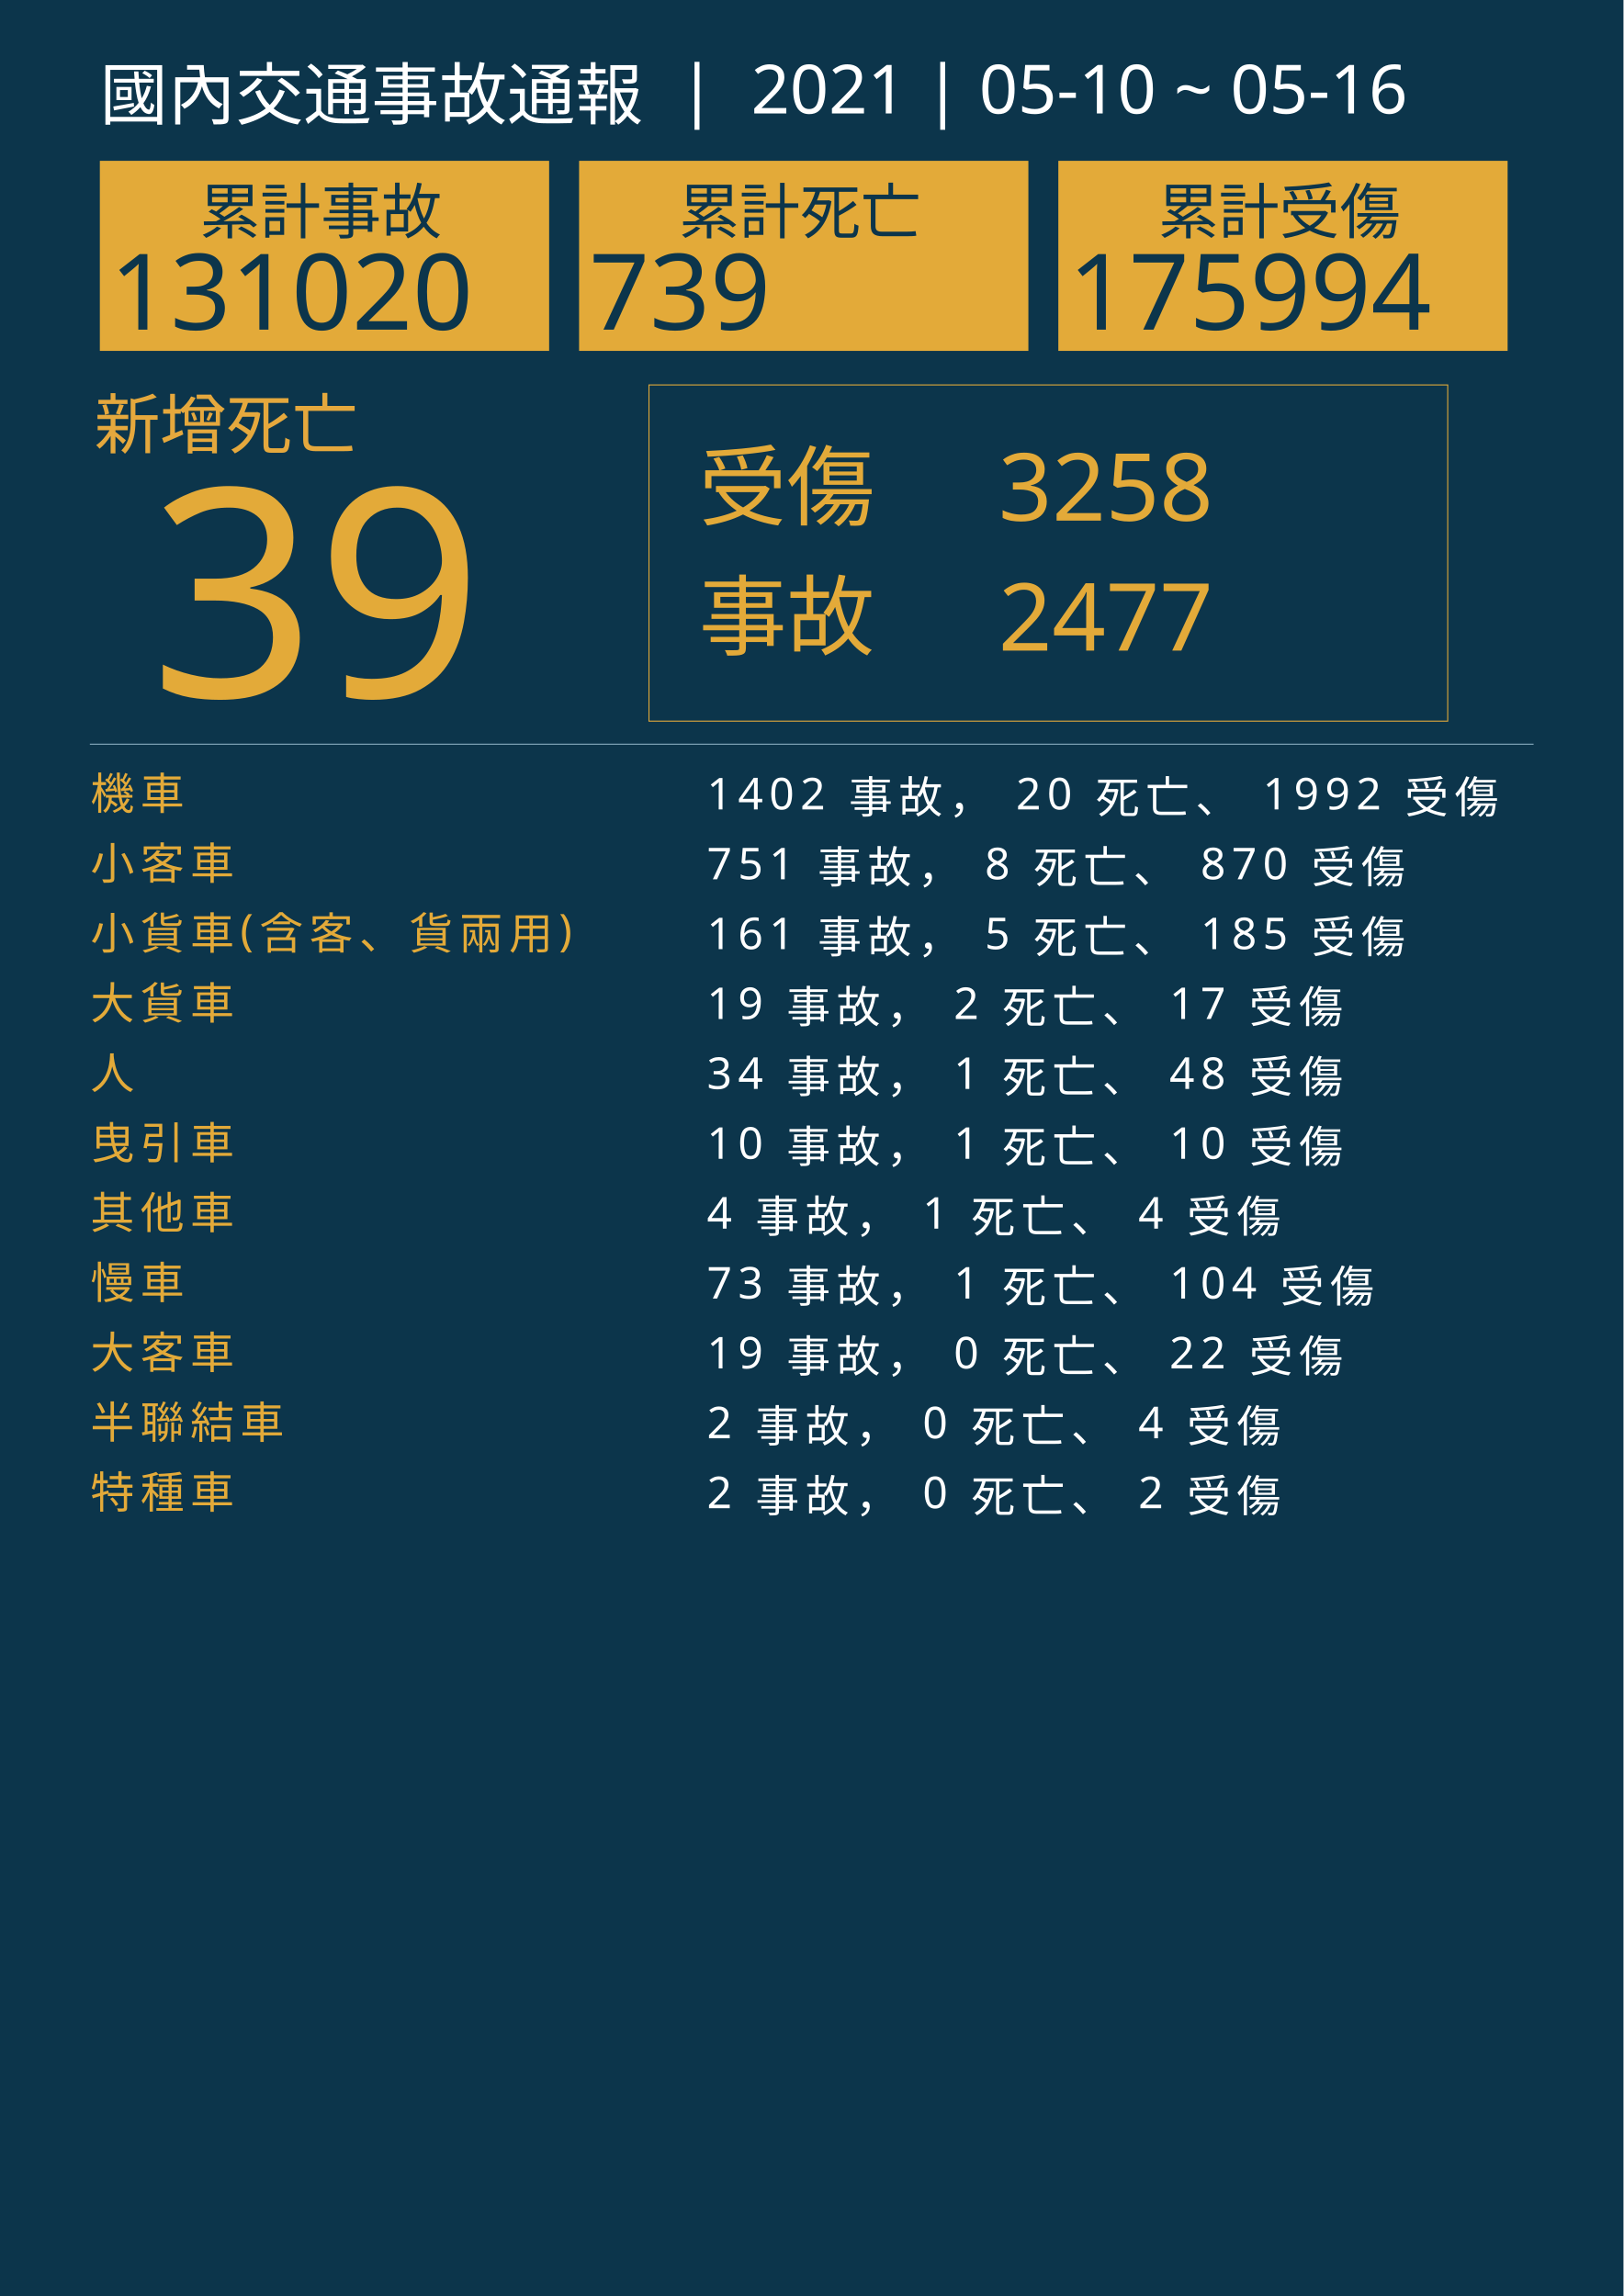
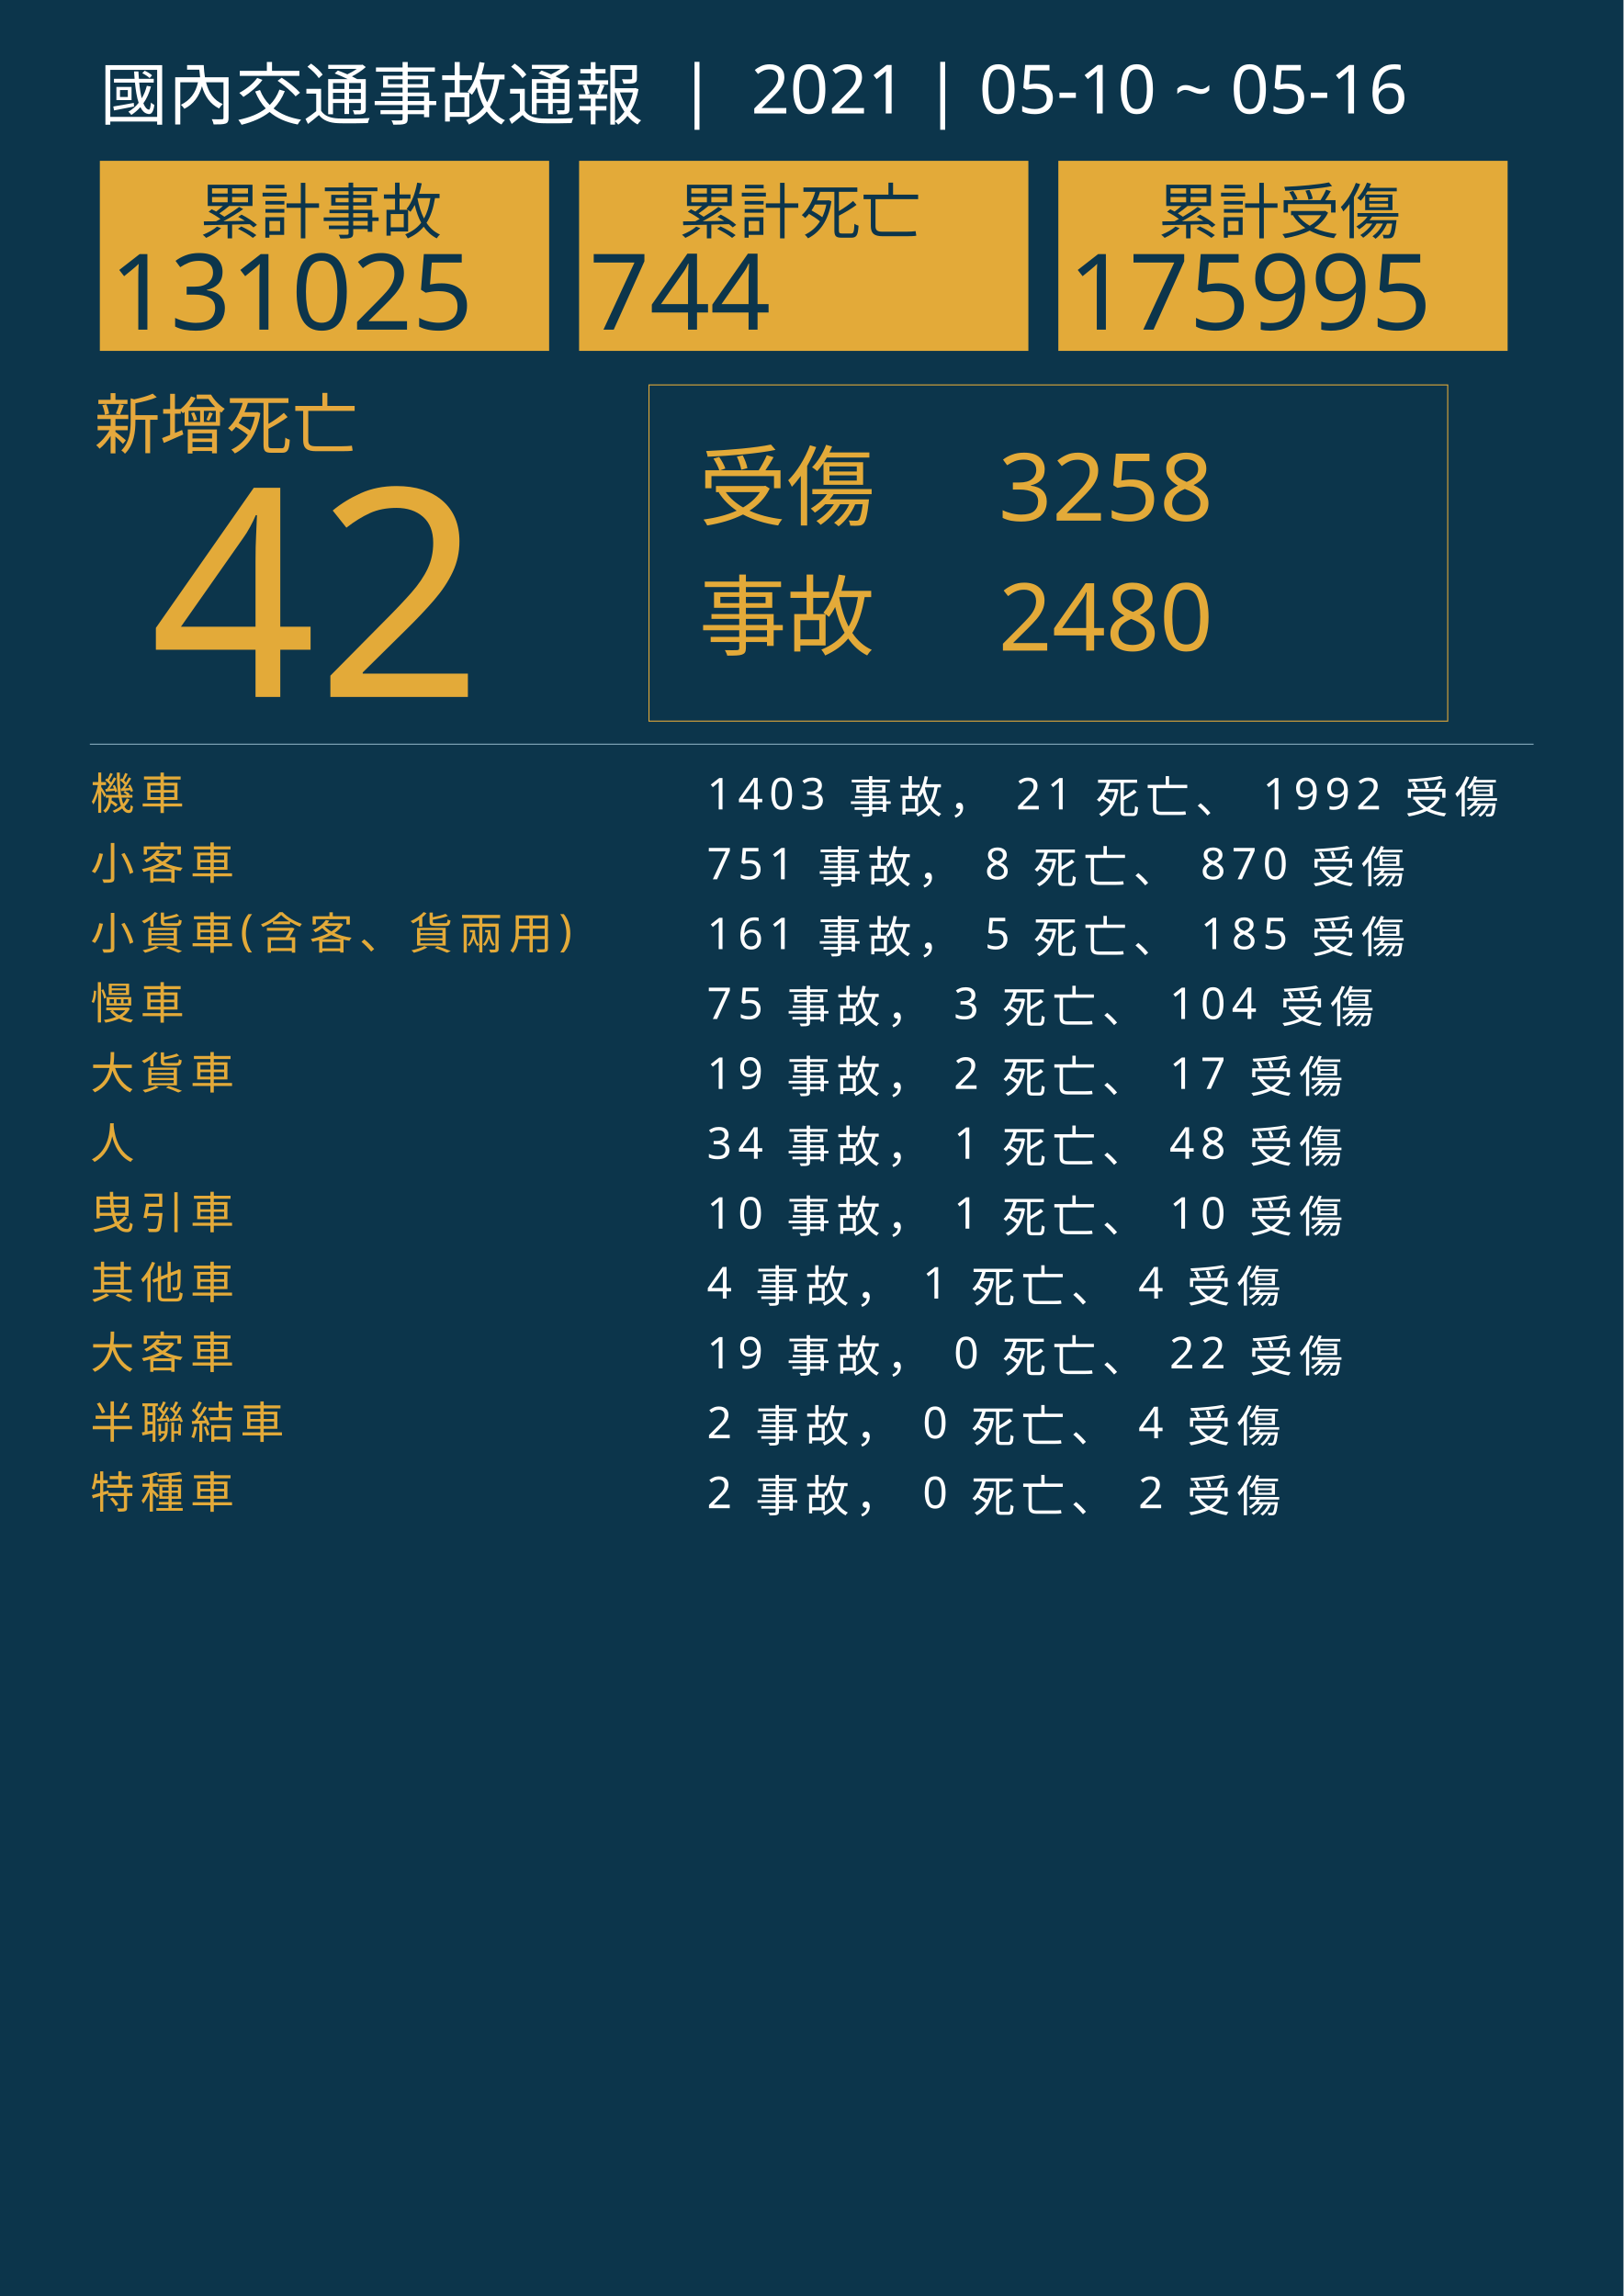
<svg xmlns="http://www.w3.org/2000/svg" version="1.1" id="圖層_1" x="0px" y="0px" viewBox="0 0 1626 2300" style="enable-background:new 0 0 1626 2300;" xml:space="preserve">
  <style type="text/css">
	.st0{fill:#0C354B;}
	.st1{fill:#E5A83D;}
	.st2{font-family:'NotoSansCJKtc-Bold-B5pc-H';}
	.st3{font-size:66px;}
	.st4{fill:#E3AA39;}
	.st5{font-family:'Arial-BoldMT';}
	.st6{font-size:291.776px;}
	.st7{fill:none;stroke:#E3AA39;stroke-miterlimit:10;}
	.st8{font-family:'NotoSansCJKtc-Light-B5pc-H';}
	.st9{font-size:88px;}
	.st10{font-family:'NotoSansCJKtc-Medium-B5pc-H';}
	.st11{font-size:94px;}
	.st12{fill:none;stroke:#8AAFC1;stroke-miterlimit:10;}
	.st13{font-size:60.649px;}
	.st14{font-size:106px;}
	.st15{fill:none;}
	.st16{font-size:44px;}
	.st17{letter-spacing:6;}
	.st18{fill:#FFFFFF;}
	.st19{letter-spacing:1;}
	.st20{font-size:68px;}
</style>
  <rect class="st0" width="1626" height="2300" />
  <text transform="matrix(1 0 0 1 94.5001 449.017)" class="st1 st2 st3">新增死亡</text>
  <g>
-     <text transform="matrix(1 0 0 1 150 698.1412)" class="st4 st5 st6">39</text>
+     <text transform="matrix(1 0 0 1 150 698.1412)" class="st4 st5 st6">42</text>
  </g>
  <g>
    <rect x="650" y="385.6" class="st7" width="800" height="336.8" />
    <g>
      <text transform="matrix(1 0 0 1 700 519.593)" class="st4 st8 st9">受傷</text>
      <text transform="matrix(1 0 0 1 1000 521.5084)" class="st4 st10 st11">3258</text>
-       <text transform="matrix(1 0 0 1 1000 651.7274)" class="st4 st10 st11">2477</text>
+       <text transform="matrix(1 0 0 1 1000 651.7274)" class="st4 st10 st11">2480</text>
      <text transform="matrix(1 0 0 1 700 649.4965)" class="st4 st8 st9">事故</text>
    </g>
  </g>
  <line class="st12" x1="90" y1="745.5" x2="1536" y2="745.5" />
  <g>
    <g>
      <rect x="100" y="161.1" class="st4" width="450" height="190.4" />
      <g>
        <text transform="matrix(1 0 0 1 200 233.9079)" class="st0 st10 st13">累計事故</text>
        <g>
-           <text transform="matrix(1 0 0 1 110 330.2121)" class="st0 st5 st14">131020</text>
+           <text transform="matrix(1 0 0 1 110 330.2121)" class="st0 st5 st14">131025</text>
        </g>
      </g>
    </g>
    <g>
      <rect x="580" y="161.1" class="st4" width="450" height="190.4" />
      <g>
        <text transform="matrix(1 0 0 1 680 233.908)" class="st0 st10 st13">累計死亡</text>
        <g>
-           <text transform="matrix(1 0 0 1 590 330.2122)" class="st0 st5 st14">739</text>
+           <text transform="matrix(1 0 0 1 590 330.2122)" class="st0 st5 st14">744</text>
        </g>
      </g>
    </g>
    <g>
      <rect x="1060" y="161.1" class="st4" width="450" height="190.4" />
      <g>
        <text transform="matrix(1 0 0 1 1160 233.908)" class="st0 st10 st13">累計受傷</text>
        <g>
-           <text transform="matrix(1 0 0 1 1070 330.2122)" class="st0 st5 st14">175994</text>
+           <text transform="matrix(1 0 0 1 1070 330.2122)" class="st0 st5 st14">175995</text>
        </g>
      </g>
    </g>
  </g>
  <rect x="90.6" y="772.1" class="st15" width="1141.8" height="314.8" />
  <text transform="matrix(1 0 0 1 90.5591 810.7965)">
    <tspan x="0" y="0" class="st4 st10 st16 st17">機車</tspan>
-     <tspan x="600" y="0" class="st18 st10 st16 st17"> 1402 事故， 20 死亡、 1992 受傷</tspan>
+     <tspan x="600" y="0" class="st18 st10 st16 st17"> 1403 事故， 21 死亡、 1992 受傷</tspan>
    <tspan x="0" y="70" class="st4 st10 st16 st17">小客車</tspan>
    <tspan x="600" y="70" class="st18 st10 st16 st17"> 751 事故， 8 死亡、 870 受傷</tspan>
    <tspan x="0" y="140" class="st4 st10 st16 st17">小貨車(含客、貨兩用)</tspan>
    <tspan x="600" y="140" class="st18 st10 st16 st17"> 161 事故， 5 死亡、 185 受傷</tspan>
-     <tspan x="0" y="210" class="st4 st10 st16 st17">大貨車</tspan>
-     <tspan x="600" y="210" class="st18 st10 st16 st17"> 19 事故， 2 死亡、 17 受傷</tspan>
-     <tspan x="0" y="280" class="st4 st10 st16 st17">人</tspan>
-     <tspan x="600" y="280" class="st18 st10 st16 st17"> 34 事故， 1 死亡、 48 受傷</tspan>
-     <tspan x="0" y="350" class="st4 st10 st16 st17">曳引車</tspan>
-     <tspan x="600" y="350" class="st18 st10 st16 st17"> 10 事故， 1 死亡、 10 受傷</tspan>
-     <tspan x="0" y="420" class="st4 st10 st16 st17">其他車</tspan>
-     <tspan x="600" y="420" class="st18 st10 st16 st17"> 4 事故， 1 死亡、 4 受傷</tspan>
-     <tspan x="0" y="490" class="st4 st10 st16 st17">慢車</tspan>
-     <tspan x="600" y="490" class="st18 st10 st16 st17"> 73 事故， 1 死亡、 104 受傷</tspan>
+     <tspan x="0" y="210" class="st4 st10 st16 st17">慢車</tspan>
+     <tspan x="600" y="210" class="st18 st10 st16 st17"> 75 事故， 3 死亡、 104 受傷</tspan>
+     <tspan x="0" y="280" class="st4 st10 st16 st17">大貨車</tspan>
+     <tspan x="600" y="280" class="st18 st10 st16 st17"> 19 事故， 2 死亡、 17 受傷</tspan>
+     <tspan x="0" y="350" class="st4 st10 st16 st17">人</tspan>
+     <tspan x="600" y="350" class="st18 st10 st16 st17"> 34 事故， 1 死亡、 48 受傷</tspan>
+     <tspan x="0" y="420" class="st4 st10 st16 st17">曳引車</tspan>
+     <tspan x="600" y="420" class="st18 st10 st16 st17"> 10 事故， 1 死亡、 10 受傷</tspan>
+     <tspan x="0" y="490" class="st4 st10 st16 st17">其他車</tspan>
+     <tspan x="600" y="490" class="st18 st10 st16 st17"> 4 事故， 1 死亡、 4 受傷</tspan>
    <tspan x="0" y="560" class="st4 st10 st16 st17">大客車</tspan>
    <tspan x="600" y="560" class="st18 st10 st16 st17"> 19 事故， 0 死亡、 22 受傷</tspan>
    <tspan x="0" y="630" class="st4 st10 st16 st17">半聯結車</tspan>
    <tspan x="600" y="630" class="st18 st10 st16 st17"> 2 事故， 0 死亡、 4 受傷</tspan>
    <tspan x="0" y="700" class="st4 st10 st16 st17">特種車</tspan>
    <tspan x="600" y="700" class="st18 st10 st16 st17"> 2 事故， 0 死亡、 2 受傷</tspan>
  </text>
  <text transform="matrix(1 0 0 1 100 119.2712)" class="st18 st8 st20">國內交通事故通報  |  2021 | 05-10 ~ 05-16</text>
</svg>
